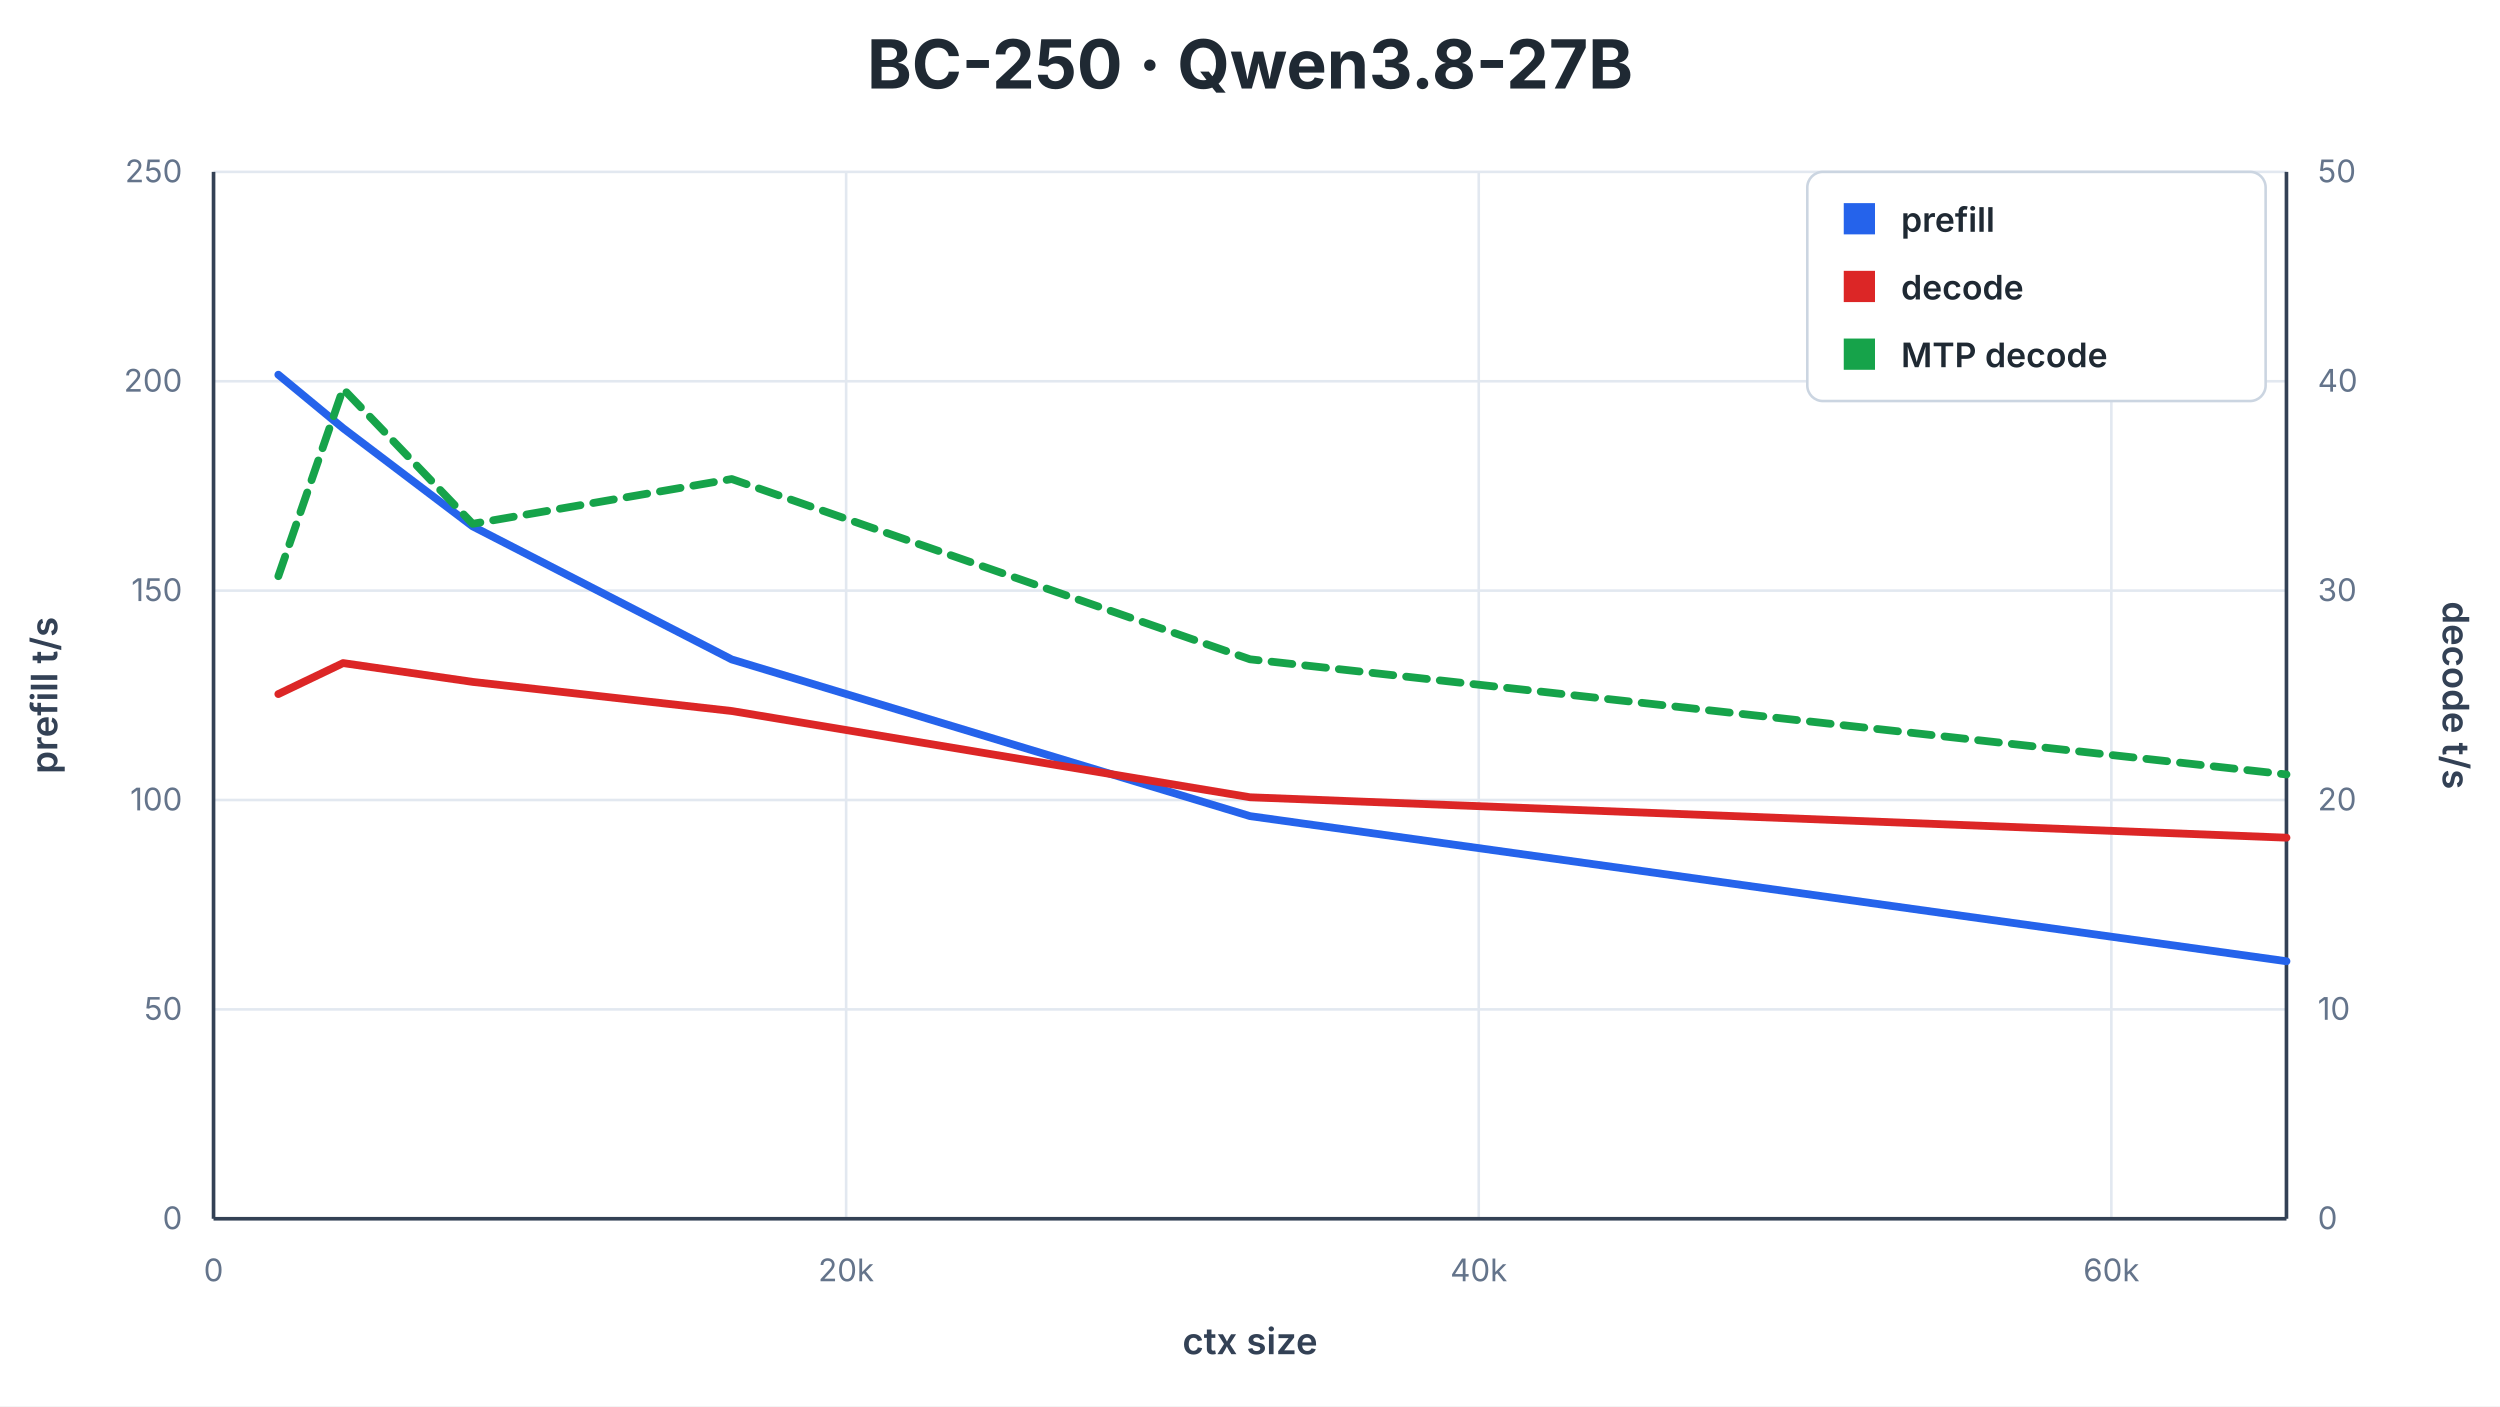
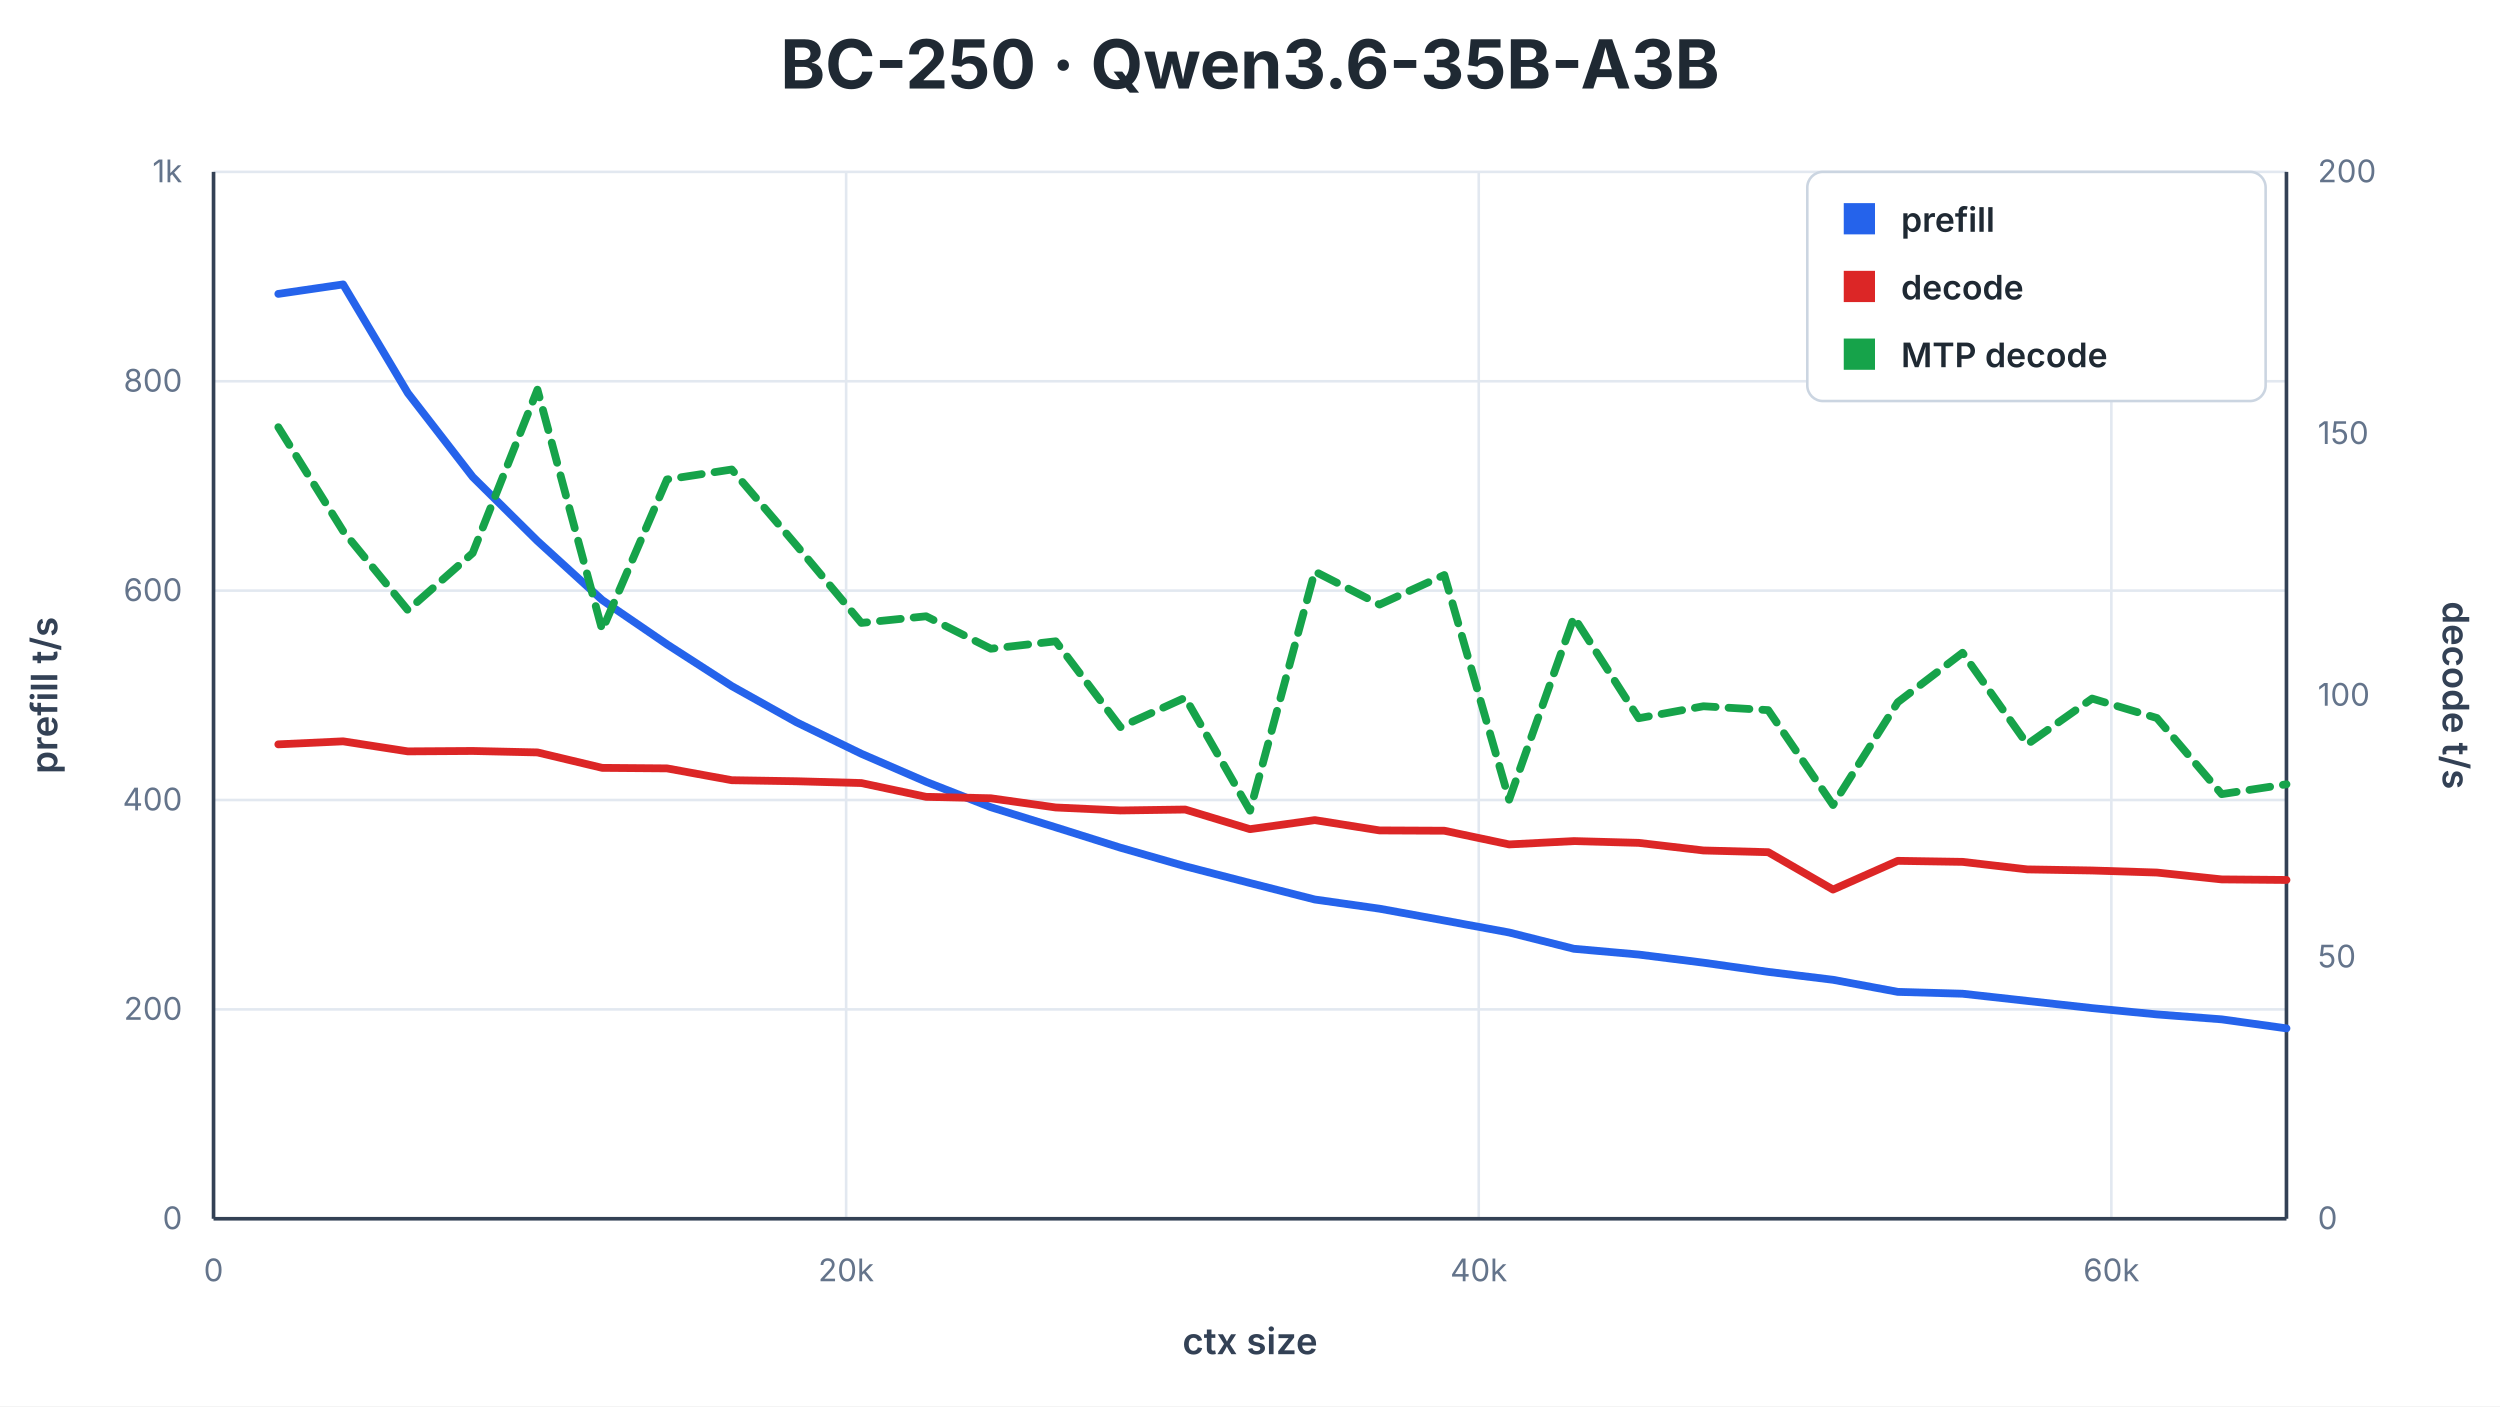
<svg xmlns="http://www.w3.org/2000/svg" width="960" height="540" viewBox="0 0 960 540">
  <style>
text { font-family: -apple-system, BlinkMacSystemFont, 'Segoe UI', sans-serif; }
.title { font-size: 26px; font-weight: 700; fill: #1f2933; }
.axis-label { font-size: 14px; font-weight: 600; fill: #334155; }
.tick { font-size: 12px; fill: #64748b; }
.legend { font-size: 13px; font-weight: 600; fill: #1f2933; }
</style>
  <rect width="960" height="540" fill="#ffffff" />
-   <text class="title" x="480.0" y="34" text-anchor="middle">BC-250 · Qwen3.8-27B</text>
+   <text class="title" x="480.0" y="34" text-anchor="middle">BC-250 · Qwen3.6-35B-A3B</text>
  <line x1="82" y1="468.00" x2="878" y2="468.00" stroke="#e2e8f0" stroke-width="1" />
  <text class="tick" x="70" y="472.00" text-anchor="end">0</text>
  <line x1="82" y1="387.60" x2="878" y2="387.60" stroke="#e2e8f0" stroke-width="1" />
-   <text class="tick" x="70" y="391.60" text-anchor="end">50</text>
+   <text class="tick" x="70" y="391.60" text-anchor="end">200</text>
  <line x1="82" y1="307.20" x2="878" y2="307.20" stroke="#e2e8f0" stroke-width="1" />
-   <text class="tick" x="70" y="311.20" text-anchor="end">100</text>
+   <text class="tick" x="70" y="311.20" text-anchor="end">400</text>
  <line x1="82" y1="226.80" x2="878" y2="226.80" stroke="#e2e8f0" stroke-width="1" />
-   <text class="tick" x="70" y="230.80" text-anchor="end">150</text>
+   <text class="tick" x="70" y="230.80" text-anchor="end">600</text>
  <line x1="82" y1="146.40" x2="878" y2="146.40" stroke="#e2e8f0" stroke-width="1" />
-   <text class="tick" x="70" y="150.40" text-anchor="end">200</text>
+   <text class="tick" x="70" y="150.40" text-anchor="end">800</text>
  <line x1="82" y1="66.00" x2="878" y2="66.00" stroke="#e2e8f0" stroke-width="1" />
-   <text class="tick" x="70" y="70.00" text-anchor="end">250</text>
+   <text class="tick" x="70" y="70.00" text-anchor="end">1k</text>
  <text class="tick" x="890" y="472.00" text-anchor="start">0</text>
-   <text class="tick" x="890" y="391.60" text-anchor="start">10</text>
-   <text class="tick" x="890" y="311.20" text-anchor="start">20</text>
-   <text class="tick" x="890" y="230.80" text-anchor="start">30</text>
-   <text class="tick" x="890" y="150.40" text-anchor="start">40</text>
-   <text class="tick" x="890" y="70.00" text-anchor="start">50</text>
+   <text class="tick" x="890" y="371.50" text-anchor="start">50</text>
+   <text class="tick" x="890" y="271.00" text-anchor="start">100</text>
+   <text class="tick" x="890" y="170.50" text-anchor="start">150</text>
+   <text class="tick" x="890" y="70.00" text-anchor="start">200</text>
  <line x1="82.00" y1="66" x2="82.00" y2="468" stroke="#e2e8f0" stroke-width="1" />
  <text class="tick" x="82.00" y="492" text-anchor="middle">0</text>
  <line x1="324.92" y1="66" x2="324.92" y2="468" stroke="#e2e8f0" stroke-width="1" />
  <text class="tick" x="324.92" y="492" text-anchor="middle">20k</text>
  <line x1="567.84" y1="66" x2="567.84" y2="468" stroke="#e2e8f0" stroke-width="1" />
  <text class="tick" x="567.84" y="492" text-anchor="middle">40k</text>
  <line x1="810.76" y1="66" x2="810.76" y2="468" stroke="#e2e8f0" stroke-width="1" />
  <text class="tick" x="810.76" y="492" text-anchor="middle">60k</text>
  <line x1="82" y1="66" x2="82" y2="468" stroke="#334155" stroke-width="1.4" />
  <line x1="878" y1="66" x2="878" y2="468" stroke="#334155" stroke-width="1.4" />
  <line x1="82" y1="468" x2="878" y2="468" stroke="#334155" stroke-width="1.4" />
  <text class="axis-label" x="480.0" y="520" text-anchor="middle">ctx size</text>
  <text class="axis-label" x="22" y="267.0" text-anchor="middle" transform="rotate(-90 22 267.0)">prefill t/s</text>
  <text class="axis-label" x="938" y="267.0" text-anchor="middle" transform="rotate(90 938 267.0)">decode t/s</text>
-   <polyline fill="none" stroke="#2563eb" stroke-width="3" stroke-linecap="round" stroke-linejoin="round" points="106.88,143.89 131.75,164.43 181.50,202.13 281.00,253.24 480.00,313.39 878.00,369.12" />
-   <polyline fill="none" stroke="#dc2626" stroke-width="3" stroke-linecap="round" stroke-linejoin="round" points="106.88,266.52 131.75,254.62 181.50,261.85 281.00,273.03 480.00,306.15 878.00,321.67" />
-   <polyline fill="none" stroke="#16a34a" stroke-width="3" stroke-dasharray="8 5" stroke-linecap="round" stroke-linejoin="round" points="106.88,221.25 131.75,149.29 181.50,201.15 281.00,183.95 480.00,253.17 878.00,297.39" />
+   <polyline fill="none" stroke="#2563eb" stroke-width="3" stroke-linecap="round" stroke-linejoin="round" points="106.88,112.85 131.75,109.22 156.62,150.95 181.50,183.12 206.38,207.74 231.25,230.42 256.12,247.43 281.00,263.46 305.88,277.37 330.75,289.44 355.62,300.22 380.50,309.98 405.38,317.69 430.25,325.52 455.12,332.65 480.00,339.08 504.88,345.41 529.75,348.94 554.62,353.48 579.50,358.08 604.38,364.34 629.25,366.55 654.12,369.67 679.00,373.20 703.88,376.24 728.75,380.88 753.62,381.59 778.50,384.35 803.38,387.12 828.25,389.53 853.12,391.43 878.00,394.89" />
+   <polyline fill="none" stroke="#dc2626" stroke-width="3" stroke-linecap="round" stroke-linejoin="round" points="106.88,285.83 131.75,284.67 156.62,288.53 181.50,288.37 206.38,288.93 231.25,294.86 256.12,295.06 281.00,299.60 305.88,300.00 330.75,300.69 355.62,305.99 380.50,306.54 405.38,310.07 430.25,311.22 455.12,310.86 480.00,318.40 504.88,314.92 529.75,318.88 554.62,319.00 579.50,324.26 604.38,322.98 629.25,323.66 654.12,326.58 679.00,327.24 703.88,341.59 728.75,330.56 753.62,330.96 778.50,333.85 803.38,334.27 828.25,335.06 853.12,337.69 878.00,337.91" />
+   <polyline fill="none" stroke="#16a34a" stroke-width="3" stroke-dasharray="8 5" stroke-linecap="round" stroke-linejoin="round" points="106.88,164.05 131.75,203.91 156.62,234.32 181.50,212.39 206.38,149.64 231.25,241.96 256.12,184.11 281.00,180.29 305.88,209.47 330.75,239.20 355.62,236.65 380.50,249.11 405.38,246.26 430.25,279.20 455.12,267.90 480.00,311.30 504.88,219.44 529.75,232.15 554.62,220.81 579.50,307.08 604.38,236.95 629.25,275.80 654.12,271.20 679.00,272.69 703.88,309.13 728.75,269.65 753.62,250.66 778.50,285.81 803.38,268.25 828.25,275.72 853.12,304.95 878.00,301.17" />
  <rect x="694" y="66" width="176" height="88" rx="6" fill="#ffffff" stroke="#cbd5e1" />
  <rect x="708" y="78" width="12" height="12" fill="#2563eb" />
  <text class="legend" x="730" y="89">prefill</text>
  <rect x="708" y="104" width="12" height="12" fill="#dc2626" />
  <text class="legend" x="730" y="115">decode</text>
  <rect x="708" y="130" width="12" height="12" fill="#16a34a" />
  <text class="legend" x="730" y="141">MTP decode</text>
</svg>
